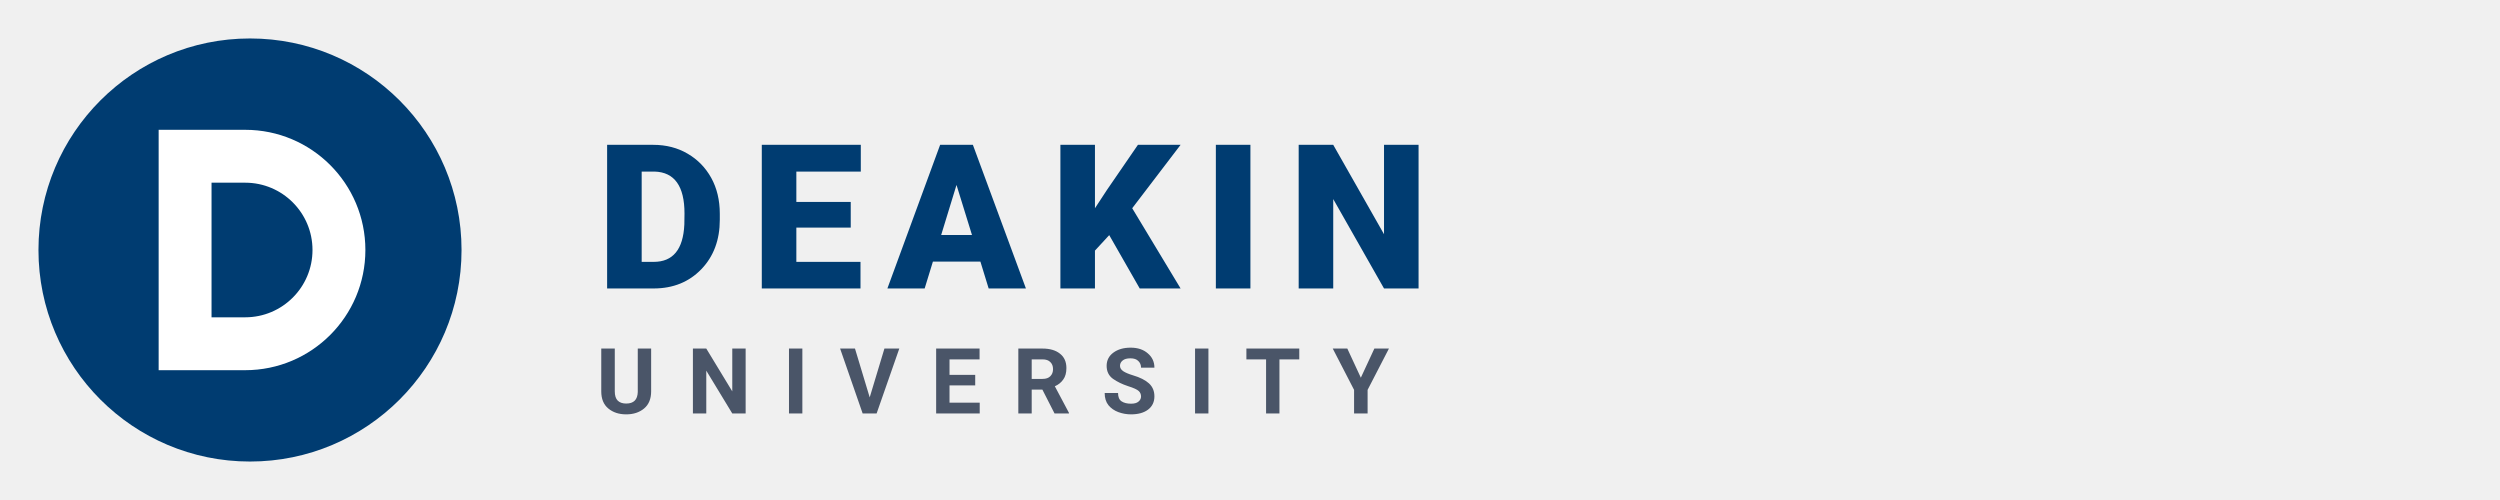
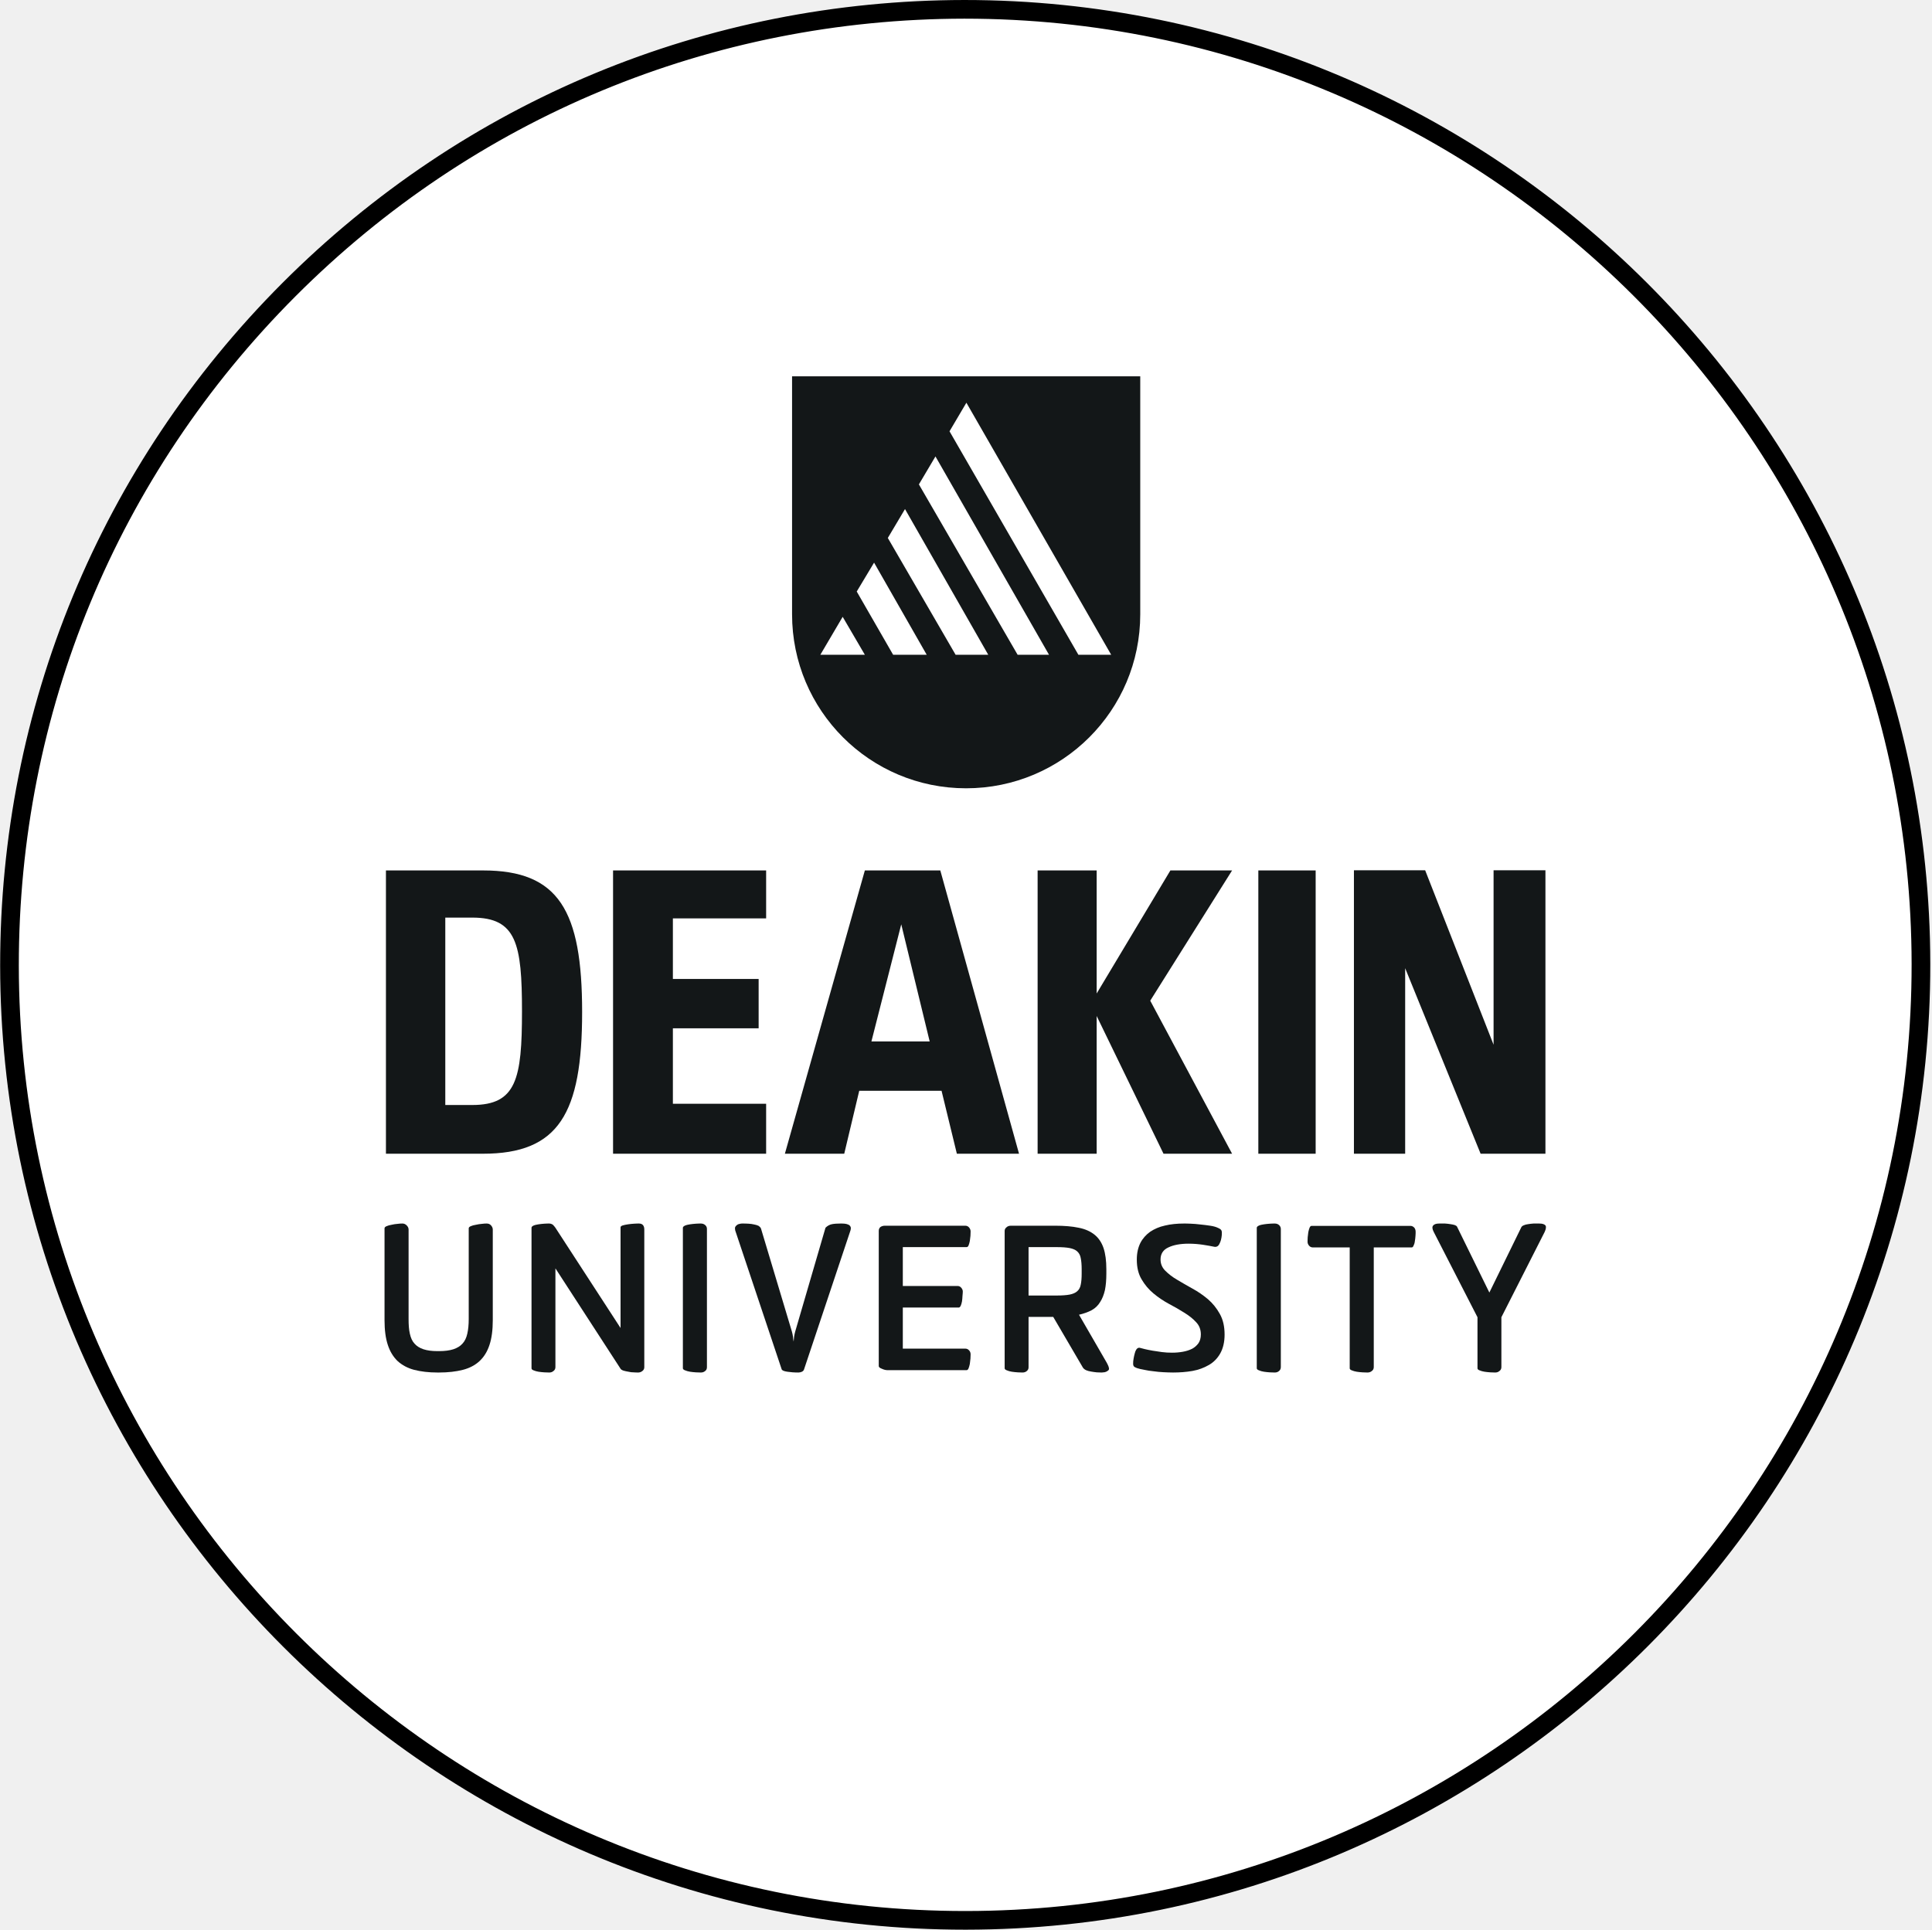
- <svg xmlns="http://www.w3.org/2000/svg" viewBox="0 0 260 52" role="img" aria-label="Deakin University Logo">
-   <circle cx="26" cy="26" r="22" fill="#003C71" />
-   <path fill-rule="evenodd" clip-rule="evenodd" d="M16.5 13.5H25.5C32.404 13.5 38 19.096 38 26C38 32.904 32.404 38.5 25.5 38.5H16.5V13.5ZM22 19V33H25.5C29.366 33 32.5 29.866 32.5 26C32.5 22.134 29.366 19 25.5 19H22Z" fill="#FFFFFF" />
-   <text x="62" y="30" font-family="-apple-system, BlinkMacSystemFont, 'Segoe UI', Roboto, 'Helvetica Neue', Arial, sans-serif" font-size="21" font-weight="800" fill="#003C71" letter-spacing="2.5">DEAKIN</text>
-   <text x="62" y="43" font-family="-apple-system, BlinkMacSystemFont, 'Segoe UI', Roboto, 'Helvetica Neue', Arial, sans-serif" font-size="9.5" font-weight="600" fill="#4A5568" letter-spacing="3.2">UNIVERSITY</text>
+ <svg xmlns="http://www.w3.org/2000/svg" xmlns:xlink="http://www.w3.org/1999/xlink" width="1035px" height="1034px" viewBox="0 0 1035 1034" version="1.1">
+   <defs>
+     <path d="M512.039,1024 C230.036,1024 0.333,794.548 0.082,512.461 C-0.002,375.727 53.135,247.111 149.702,150.292 C246.353,53.474 374.887,0.169 511.62,0.002 C794.126,0.002 1023.829,229.538 1024.08,511.541 C1024.331,793.879 794.795,1023.749 512.541,1024 L512.039,1024 L512.039,1024 Z" id="path-1" />
+     <path d="M0.321,0.651 L0.321,128.18 C0.321,179.644 41.994,221.4 93.541,221.4 C145.088,221.4 186.845,179.727 186.845,128.18 L186.845,0.651 L0.321,0.651 L0.321,0.651 Z M15.467,149.853 L27.433,129.519 L39.316,149.853 L15.467,149.853 L15.467,149.853 Z M54.462,149.853 L34.965,115.963 L44.253,100.482 L72.454,149.853 L54.462,149.853 L54.462,149.853 Z M87.934,149.853 L51.617,87.26 L60.822,71.779 L105.424,149.853 L87.934,149.853 L87.934,149.853 Z M121.156,149.853 L68.269,58.558 L77.14,43.579 L137.975,149.853 L121.156,149.853 L121.156,149.853 Z M153.707,149.853 L84.671,30.107 L93.708,14.793 L171.28,149.853 L153.707,149.853 L153.707,149.853 Z" id="path-3" />
+     <path d="M32.55,126.104 L47.027,126.104 C70.625,126.104 73.637,112.13 73.637,75.896 C73.637,39.579 70.625,25.688 47.027,25.688 L32.55,25.688 L32.55,126.104 L32.55,126.104 Z M52.801,0.416 C93.302,0.416 105.854,21.838 105.854,76.314 C105.854,130.707 93.302,152.213 52.717,152.213 L0.752,152.213 L0.752,0.416 L52.801,0.416 L52.801,0.416 Z M122.423,0.416 L204.43,0.416 L204.43,26.106 L154.473,26.106 L154.473,58.574 L200.413,58.574 L200.413,85.017 L154.473,85.017 L154.473,125.435 L204.43,125.435 L204.43,152.213 L122.423,152.213 L122.423,0.416 L122.423,0.416 Z M292.043,92.046 L276.813,29.286 L260.831,92.046 L292.043,92.046 L292.043,92.046 Z M298.403,118.489 L254.304,118.489 L246.27,152.213 L214.472,152.213 L257.316,0.416 L297.734,0.416 L339.909,152.213 L306.604,152.213 L298.403,118.489 L298.403,118.489 Z M349.867,0.416 L381.498,0.416 L381.498,66.356 L420.995,0.416 L454.049,0.416 L410.2,70.206 L454.049,152.213 L417.313,152.213 L381.498,78.406 L381.498,152.213 L349.867,152.213 L349.867,0.416 L349.867,0.416 Z M468.107,0.416 L498.818,0.416 L498.818,152.213 L468.107,152.213 L468.107,0.416 L468.107,0.416 Z M546.767,52.8 L546.767,152.213 L519.32,152.213 L519.32,0.333 L557.478,0.333 L594.13,93.804 L594.13,0.333 L621.912,0.333 L621.912,152.213 L587.184,152.213 L546.767,52.8 L546.767,52.8 Z" id="path-5" />
+     <path d="M46.102,51.746 L46.102,3.212 C46.102,2.71 46.437,2.375 47.19,2.04 C47.943,1.706 48.864,1.455 49.952,1.287 C51.039,1.036 52.127,0.869 53.215,0.785 C54.303,0.618 55.14,0.618 55.725,0.618 C56.73,0.618 57.483,0.953 58.069,1.622 C58.654,2.291 58.989,3.045 58.989,3.798 L58.989,52.416 C58.989,57.688 58.403,62.123 57.232,65.638 C56.06,69.236 54.303,72.081 51.876,74.34 C49.533,76.516 46.521,78.106 42.922,79.026 C39.324,79.947 35.056,80.449 30.203,80.449 L29.366,80.449 C24.596,80.449 20.496,79.947 16.898,79.026 C13.383,78.106 10.454,76.516 8.028,74.34 C5.685,72.081 3.927,69.236 2.756,65.638 C1.584,62.123 0.999,57.688 0.999,52.416 L0.999,3.212 C0.999,2.71 1.333,2.375 2.086,2.04 C2.84,1.706 3.76,1.455 4.764,1.287 C5.852,1.036 6.856,0.869 8.028,0.785 C9.116,0.618 9.952,0.618 10.622,0.618 C11.459,0.618 12.212,0.953 12.881,1.622 C13.551,2.291 13.885,3.045 13.885,3.798 L13.885,51.746 C13.885,54.843 14.053,57.437 14.555,59.612 C15.057,61.872 15.81,63.629 17.065,64.968 C18.237,66.307 19.827,67.311 21.835,67.981 C23.843,68.65 26.354,68.985 29.366,68.985 L30.203,68.985 C33.299,68.985 35.81,68.65 37.902,67.981 C39.91,67.311 41.584,66.307 42.755,64.968 C44.01,63.629 44.847,61.872 45.349,59.612 C45.851,57.437 46.102,54.843 46.102,51.746 L46.102,51.746 Z" id="path-7" />
+     <path d="M48.44,56.6 L48.44,2.626 C48.44,2.208 48.858,1.873 49.611,1.622 C50.448,1.371 51.368,1.204 52.456,1.036 C53.461,0.869 54.548,0.785 55.72,0.701 C56.808,0.618 57.645,0.618 58.314,0.618 C60.155,0.618 61.159,1.706 61.159,3.798 L61.159,77.688 C61.159,78.524 60.741,79.194 60.071,79.696 C59.402,80.198 58.649,80.449 57.896,80.449 C57.31,80.449 56.557,80.449 55.553,80.365 C54.632,80.365 53.628,80.282 52.707,80.031 C51.703,79.863 50.867,79.696 50.03,79.445 C49.276,79.194 48.691,78.859 48.44,78.441 L13.545,24.634 L13.545,77.52 C13.545,78.441 13.21,79.11 12.541,79.612 C11.871,80.198 11.118,80.449 10.281,80.449 C9.612,80.449 8.775,80.365 7.687,80.365 C6.516,80.282 5.512,80.198 4.508,80.031 C3.503,79.863 2.583,79.612 1.83,79.277 C1.077,79.026 0.742,78.608 0.742,78.19 L0.742,2.877 C0.742,2.459 1.077,2.04 1.83,1.706 C2.583,1.371 3.503,1.204 4.508,1.036 C5.512,0.869 6.516,0.785 7.604,0.701 C8.691,0.618 9.528,0.618 10.198,0.618 C10.951,0.618 11.62,0.869 12.206,1.287 C12.708,1.789 13.127,2.291 13.545,2.877 L48.44,56.6 L48.44,56.6 Z" id="path-9" />
+     <path d="M13.715,77.52 C13.715,78.441 13.464,79.11 12.794,79.612 C12.125,80.198 11.372,80.449 10.451,80.449 C9.782,80.449 8.945,80.365 7.857,80.365 C6.769,80.282 5.682,80.198 4.678,80.031 C3.673,79.863 2.753,79.612 2,79.277 C1.247,79.026 0.828,78.608 0.828,78.19 L0.828,2.877 C0.828,2.459 1.247,2.04 2,1.706 C2.753,1.371 3.673,1.204 4.678,1.036 C5.682,0.869 6.769,0.785 7.857,0.701 C8.945,0.618 9.782,0.618 10.451,0.618 C11.372,0.618 12.125,0.869 12.794,1.455 C13.464,2.04 13.715,2.71 13.715,3.547 L13.715,77.52 L13.715,77.52 Z" id="path-11" />
+     <path d="M32.995,58.525 L49.228,2.877 C50.233,1.873 51.404,1.204 52.743,0.953 C54.082,0.701 55.588,0.618 57.346,0.618 C58.015,0.618 58.768,0.618 59.521,0.701 C60.274,0.785 60.944,0.953 61.446,1.204 C62.032,1.455 62.366,1.789 62.617,2.291 C62.868,2.71 62.868,3.379 62.617,4.3 L37.764,78.692 C37.597,79.277 37.262,79.696 36.593,80.031 C36.007,80.282 35.421,80.449 34.752,80.449 C32.409,80.449 30.4,80.282 28.811,80.031 C27.137,79.779 26.216,79.445 25.798,78.859 L0.861,4.3 C0.694,3.547 0.694,2.961 0.861,2.459 C1.112,2.04 1.447,1.622 1.865,1.371 C2.284,1.036 2.786,0.869 3.288,0.785 C3.874,0.618 4.292,0.618 4.627,0.618 C5.715,0.618 6.803,0.618 7.974,0.701 C9.062,0.785 10.066,0.869 10.986,1.12 C11.907,1.287 12.744,1.538 13.413,1.873 C13.999,2.291 14.417,2.71 14.668,3.296 L31.237,58.525 C31.488,59.361 31.656,60.282 31.823,61.286 C31.907,62.207 31.99,63.127 32.158,63.88 C32.241,63.127 32.325,62.207 32.409,61.286 C32.576,60.282 32.743,59.361 32.995,58.525 L32.995,58.525 Z" id="path-13" />
+     <path d="M0.764,76.018 L0.764,3.551 C0.764,2.63 1.098,1.961 1.684,1.459 C2.353,1.04 3.107,0.789 4.027,0.789 L47.123,0.789 C47.959,0.789 48.629,1.124 49.131,1.71 C49.717,2.379 49.968,3.132 49.968,3.885 C49.968,4.471 49.884,5.224 49.884,6.229 C49.8,7.149 49.633,8.153 49.549,8.99 C49.382,9.91 49.131,10.664 48.88,11.333 C48.629,12.002 48.21,12.254 47.792,12.254 L13.65,12.254 L13.65,33.09 L43.106,33.09 C43.775,33.09 44.445,33.425 44.947,34.01 C45.533,34.68 45.784,35.349 45.784,36.102 C45.784,36.688 45.7,37.441 45.616,38.446 C45.616,39.45 45.449,40.37 45.365,41.291 C45.198,42.211 44.947,43.048 44.696,43.634 C44.361,44.303 44.026,44.638 43.608,44.638 L13.65,44.638 L13.65,66.646 L47.123,66.646 C47.959,66.646 48.629,66.981 49.131,67.566 C49.717,68.152 49.968,68.905 49.968,69.742 C49.968,70.328 49.884,71.081 49.884,72.001 C49.8,73.005 49.633,73.926 49.549,74.847 C49.382,75.767 49.131,76.52 48.88,77.19 C48.629,77.859 48.21,78.194 47.792,78.194 L5.533,78.194 C4.529,78.194 3.525,77.943 2.437,77.441 C1.266,77.022 0.764,76.52 0.764,76.018 L0.764,76.018 Z" id="path-15" />
+     <path d="M0.21,77.19 L0.21,3.551 C0.21,2.798 0.545,2.128 1.214,1.626 C1.8,1.04 2.637,0.789 3.557,0.789 L27.239,0.789 C32.176,0.789 36.36,1.124 39.875,1.877 C43.306,2.547 46.151,3.802 48.41,5.643 C50.586,7.4 52.176,9.827 53.18,12.756 C54.184,15.768 54.686,19.534 54.686,24.136 L54.686,26.479 C54.686,29.826 54.435,32.755 53.933,35.266 C53.347,37.776 52.51,39.952 51.339,41.709 C50.251,43.55 48.745,44.973 46.82,46.06 C44.895,47.065 42.636,47.901 40.042,48.487 L54.937,74.261 C55.69,75.683 56.109,76.688 56.109,77.441 C56.109,77.859 55.941,78.194 55.523,78.445 C55.188,78.779 54.77,78.947 54.351,79.114 C53.933,79.282 53.514,79.365 53.012,79.365 C52.594,79.449 52.259,79.449 52.008,79.449 C51.422,79.449 50.586,79.365 49.581,79.365 C48.577,79.282 47.573,79.114 46.569,78.947 C45.481,78.779 44.561,78.528 43.808,78.194 C42.971,77.775 42.385,77.273 42.05,76.688 L26.235,49.659 L13.013,49.659 L13.013,76.688 C13.013,77.524 12.678,78.194 12.009,78.696 C11.423,79.198 10.67,79.449 9.75,79.449 C9.164,79.449 8.243,79.365 7.239,79.365 C6.151,79.282 5.064,79.198 4.059,79.031 C2.971,78.863 2.135,78.612 1.382,78.277 C0.628,78.026 0.21,77.608 0.21,77.19 L0.21,77.19 Z M27.908,12.254 L13.013,12.254 L13.013,38.194 L27.908,38.194 C30.921,38.194 33.264,38.027 35.021,37.692 C36.695,37.358 38.117,36.772 39.038,35.935 C40.042,35.098 40.711,33.843 40.962,32.42 C41.297,30.914 41.465,28.906 41.465,26.479 L41.465,24.136 C41.465,21.709 41.297,19.701 40.962,18.111 C40.711,16.605 40.042,15.433 39.038,14.513 C38.117,13.676 36.695,13.09 35.021,12.756 C33.264,12.421 30.921,12.254 27.908,12.254 L27.908,12.254 Z" id="path-17" />
+     <path d="M3.677,67.227 C4.179,67.395 5.1,67.562 6.271,67.897 C7.443,68.148 8.782,68.483 10.372,68.734 C11.878,68.985 13.552,69.236 15.393,69.487 C17.234,69.738 19.075,69.822 20.916,69.822 C22.924,69.822 24.849,69.654 26.689,69.319 C28.53,68.985 30.12,68.483 31.627,67.73 C33.049,66.976 34.137,65.972 35.057,64.717 C35.894,63.462 36.313,61.872 36.313,60.031 C36.313,57.437 35.476,55.261 33.802,53.504 C32.129,51.663 30.037,49.989 27.443,48.399 C24.932,46.809 22.171,45.219 19.158,43.63 C16.229,42.04 13.468,40.199 10.874,38.023 C8.363,35.931 6.271,33.42 4.598,30.575 C2.841,27.646 2.004,24.132 2.004,19.948 C2.004,16.433 2.673,13.505 3.928,10.994 C5.184,8.567 6.941,6.643 9.117,5.053 C11.376,3.547 13.97,2.375 17.066,1.706 C20.162,0.953 23.593,0.618 27.275,0.618 C28.112,0.618 29.284,0.618 30.873,0.701 C32.463,0.785 34.221,0.869 35.978,1.12 C37.819,1.287 39.576,1.538 41.334,1.789 C43.091,2.04 44.513,2.459 45.518,2.961 C46.522,3.379 47.191,3.881 47.358,4.383 C47.61,4.886 47.61,5.722 47.526,6.81 C47.358,8.735 46.94,10.241 46.271,11.496 C45.685,12.751 44.764,13.254 43.593,13.086 C41.836,12.751 39.827,12.333 37.484,11.998 C35.225,11.664 32.631,11.412 29.786,11.412 C25.351,11.412 21.669,12.082 18.907,13.421 C16.146,14.676 14.723,16.852 14.723,19.864 C14.723,22.207 15.56,24.216 17.234,25.889 C18.907,27.563 20.999,29.236 23.593,30.743 C26.104,32.249 28.865,33.839 31.878,35.513 C34.806,37.102 37.568,39.027 40.162,41.203 C42.672,43.379 44.764,45.973 46.438,48.985 C48.195,52.081 49.032,55.763 49.032,60.115 C49.032,64.215 48.195,67.562 46.689,70.24 C45.183,72.918 43.091,75.01 40.58,76.432 C37.986,77.939 35.057,79.026 31.794,79.612 C28.447,80.198 24.932,80.449 21.418,80.449 C19.744,80.449 17.987,80.365 16.229,80.282 C14.472,80.198 12.715,80.031 10.957,79.779 C9.2,79.612 7.61,79.361 6.104,79.026 C4.514,78.775 3.259,78.441 2.171,78.106 C1.083,77.688 0.414,77.353 0.246,76.851 C-0.005,76.349 -0.005,75.596 0.079,74.424 C0.33,72.332 0.749,70.575 1.251,69.068 C1.836,67.646 2.673,66.976 3.677,67.227 L3.677,67.227 Z" id="path-19" />
+     <path d="M13.157,77.52 C13.157,78.441 12.822,79.11 12.237,79.612 C11.567,80.198 10.814,80.449 9.894,80.449 C9.224,80.449 8.387,80.365 7.3,80.365 C6.212,80.282 5.124,80.198 4.12,80.031 C3.032,79.863 2.195,79.612 1.442,79.277 C0.689,79.026 0.27,78.608 0.27,78.19 L0.27,2.877 C0.27,2.459 0.689,2.04 1.442,1.706 C2.195,1.371 3.032,1.204 4.12,1.036 C5.124,0.869 6.212,0.785 7.3,0.701 C8.387,0.618 9.224,0.618 9.894,0.618 C10.814,0.618 11.567,0.869 12.237,1.455 C12.822,2.04 13.157,2.71 13.157,3.547 L13.157,77.52 L13.157,77.52 Z" id="path-21" />
+     <path d="M35.947,12.421 L35.947,76.52 C35.947,77.441 35.612,78.11 34.943,78.612 C34.273,79.198 33.437,79.449 32.6,79.449 C31.93,79.449 31.093,79.365 30.006,79.365 C28.834,79.282 27.83,79.198 26.826,79.031 C25.822,78.863 24.901,78.612 24.148,78.277 C23.395,78.026 23.06,77.608 23.06,77.19 L23.06,12.421 L3.312,12.421 C2.475,12.421 1.805,12.086 1.303,11.5 C0.718,10.831 0.467,10.162 0.467,9.241 C0.467,8.739 0.55,7.986 0.55,6.982 C0.634,6.061 0.801,5.141 0.885,4.22 C1.052,3.3 1.303,2.547 1.554,1.877 C1.805,1.208 2.224,0.873 2.642,0.873 L55.612,0.873 C56.365,0.873 57.035,1.208 57.62,1.793 C58.122,2.379 58.373,3.132 58.373,4.053 C58.373,4.555 58.373,5.392 58.29,6.312 C58.206,7.316 58.122,8.237 57.955,9.074 C57.871,9.994 57.62,10.747 57.285,11.417 C57.035,12.086 56.7,12.421 56.281,12.421 L35.947,12.421 L35.947,12.421 Z" id="path-23" />
+     <path d="M37.314,50.826 L37.314,77.52 C37.314,78.441 36.979,79.11 36.31,79.612 C35.64,80.198 34.887,80.449 33.967,80.449 C33.297,80.449 32.461,80.365 31.456,80.365 C30.369,80.282 29.364,80.198 28.276,80.031 C27.272,79.863 26.352,79.612 25.599,79.277 C24.846,79.026 24.511,78.608 24.511,78.19 L24.511,50.826 L1.08,5.136 C0.243,3.547 0.16,2.375 0.746,1.706 C1.331,0.953 2.419,0.618 4.093,0.618 L7.105,0.618 C8.193,0.701 9.114,0.785 10.034,0.953 C10.955,1.036 11.708,1.287 12.377,1.455 C12.963,1.706 13.465,1.957 13.632,2.459 L30.871,37.605 L48.025,2.542 C48.276,2.124 48.694,1.789 49.364,1.538 C49.95,1.287 50.703,1.036 51.623,0.953 C52.544,0.785 53.464,0.701 54.552,0.618 L57.565,0.618 C59.238,0.618 60.326,0.953 60.912,1.622 C61.414,2.291 61.247,3.463 60.493,5.136 L37.314,50.826 L37.314,50.826 Z" id="path-25" />
+   </defs>
+   <g id="Page-1" stroke="none" stroke-width="1" fill="none" fill-rule="evenodd">
+     <g id="deakin" transform="translate(5, -5)">
+       <g id="Group-3" transform="translate(0, 10)">
+         <mask id="mask-2" fill="white">
+           <use xlink:href="#path-1" />
+         </mask>
+         <g id="Clip-2" />
+         <polygon id="Fill-1" fill="#FFFFFF" mask="url(#mask-2)" points="-4.918 1029 1029.081 1029 1029.081 -4.998 -4.918 -4.998" />
+       </g>
+       <path d="M512.039,1034 C230.036,1034 0.333,804.548 0.082,522.461 C-0.002,385.727 53.135,257.111 149.702,160.292 C246.353,63.474 374.887,10.169 511.62,10.002 C794.126,10.002 1023.829,239.538 1024.08,521.541 C1024.331,803.879 794.795,1033.749 512.541,1034 L512.039,1034 L512.039,1034 Z" id="Stroke-4" stroke="#000000" stroke-width="10" />
+       <g id="Group-7" transform="translate(419, 206)">
+         <mask id="mask-4" fill="white">
+           <use xlink:href="#path-3" />
+         </mask>
+         <g id="Clip-6" />
+         <polygon id="Fill-5" fill="#131718" mask="url(#mask-4)" points="-4.679 226.4 191.845 226.4 191.845 -4.349 -4.679 -4.349" />
+       </g>
+       <g id="Group-10" transform="translate(201, 471)">
+         <mask id="mask-6" fill="white">
+           <use xlink:href="#path-5" />
+         </mask>
+         <g id="Clip-9" />
+         <polygon id="Fill-8" fill="#131718" mask="url(#mask-6)" points="-4.248 157.213 626.912 157.213 626.912 -4.668 -4.248 -4.668" />
+       </g>
+       <g id="Group-13" transform="translate(200, 660)">
+         <mask id="mask-8" fill="white">
+           <use xlink:href="#path-7" />
+         </mask>
+         <g id="Clip-12" />
+         <polygon id="Fill-11" fill="#131718" mask="url(#mask-8)" points="-4.002 85.449 63.989 85.449 63.989 -4.382 -4.002 -4.382" />
+       </g>
+       <g id="Group-16" transform="translate(279, 660)">
+         <mask id="mask-10" fill="white">
+           <use xlink:href="#path-9" />
+         </mask>
+         <g id="Clip-15" />
+         <polygon id="Fill-14" fill="#131718" mask="url(#mask-10)" points="-4.258 85.449 66.159 85.449 66.159 -4.382 -4.258 -4.382" />
+       </g>
+       <g id="Group-19" transform="translate(360, 660)">
+         <mask id="mask-12" fill="white">
+           <use xlink:href="#path-11" />
+         </mask>
+         <g id="Clip-18" />
+         <polygon id="Fill-17" fill="#131718" mask="url(#mask-12)" points="-4.172 85.449 18.715 85.449 18.715 -4.382 -4.172 -4.382" />
+       </g>
+       <g id="Group-22" transform="translate(388, 660)">
+         <mask id="mask-14" fill="white">
+           <use xlink:href="#path-13" />
+         </mask>
+         <g id="Clip-21" />
+         <polygon id="Fill-20" fill="#131718" mask="url(#mask-14)" points="-4.264 85.449 67.806 85.449 67.806 -4.382 -4.264 -4.382" />
+       </g>
+       <g id="Group-25" transform="translate(465, 661)">
+         <mask id="mask-16" fill="white">
+           <use xlink:href="#path-15" />
+         </mask>
+         <g id="Clip-24" />
+         <polygon id="Fill-23" fill="#131718" mask="url(#mask-16)" points="-4.236 83.194 54.968 83.194 54.968 -4.211 -4.236 -4.211" />
+       </g>
+       <g id="Group-28" transform="translate(533, 661)">
+         <mask id="mask-18" fill="white">
+           <use xlink:href="#path-17" />
+         </mask>
+         <g id="Clip-27" />
+         <polygon id="Fill-26" fill="#131718" mask="url(#mask-18)" points="-4.79 84.449 61.109 84.449 61.109 -4.211 -4.79 -4.211" />
+       </g>
+       <g id="Group-31" transform="translate(602, 660)">
+         <mask id="mask-20" fill="white">
+           <use xlink:href="#path-19" />
+         </mask>
+         <g id="Clip-30" />
+         <polygon id="Fill-29" fill="#131718" mask="url(#mask-20)" points="-4.971 85.449 54.032 85.449 54.032 -4.382 -4.971 -4.382" />
+       </g>
+       <g id="Group-34" transform="translate(668, 660)">
+         <mask id="mask-22" fill="white">
+           <use xlink:href="#path-21" />
+         </mask>
+         <g id="Clip-33" />
+         <polygon id="Fill-32" fill="#131718" mask="url(#mask-22)" points="-4.73 85.449 18.157 85.449 18.157 -4.382 -4.73 -4.382" />
+       </g>
+       <g id="Group-37" transform="translate(695, 661)">
+         <mask id="mask-24" fill="white">
+           <use xlink:href="#path-23" />
+         </mask>
+         <g id="Clip-36" />
+         <polygon id="Fill-35" fill="#131718" mask="url(#mask-24)" points="-4.534 84.449 63.373 84.449 63.373 -4.127 -4.534 -4.127" />
+       </g>
+       <g id="Group-40" transform="translate(762, 660)">
+         <mask id="mask-26" fill="white">
+           <use xlink:href="#path-25" />
+         </mask>
+         <g id="Clip-39" />
+         <polygon id="Fill-38" fill="#131718" mask="url(#mask-26)" points="-4.632 85.449 66.199 85.449 66.199 -4.382 -4.632 -4.382" />
+       </g>
+     </g>
+   </g>
</svg>
